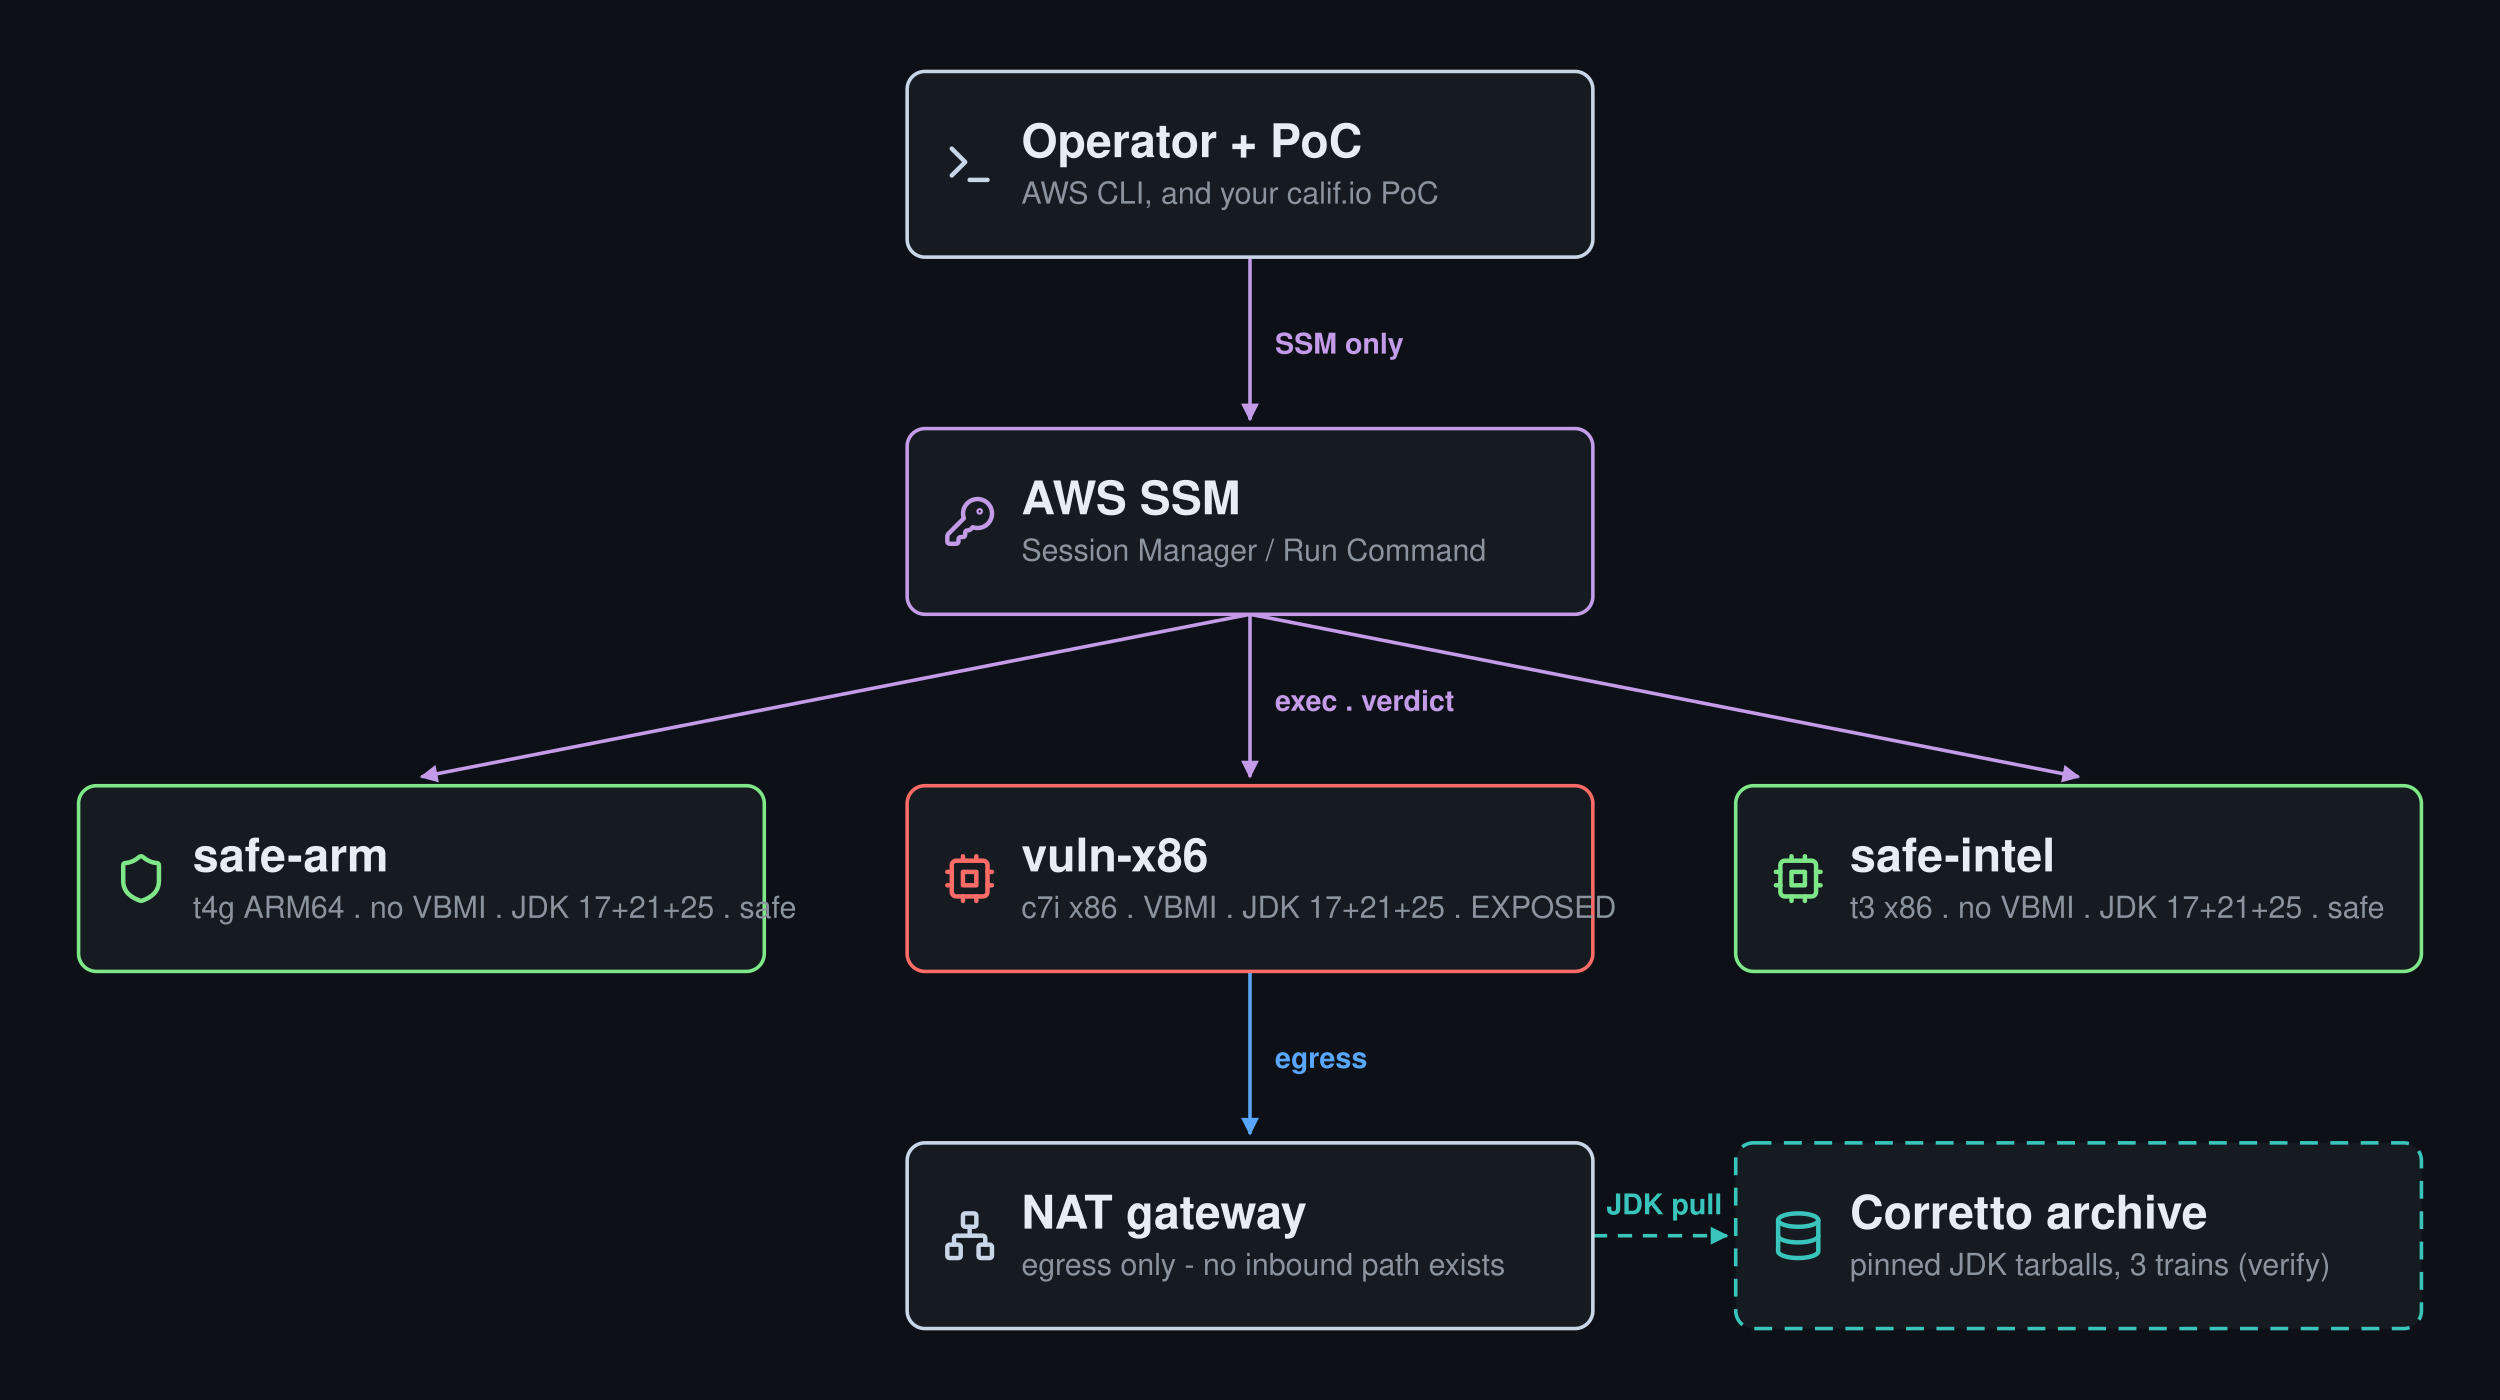
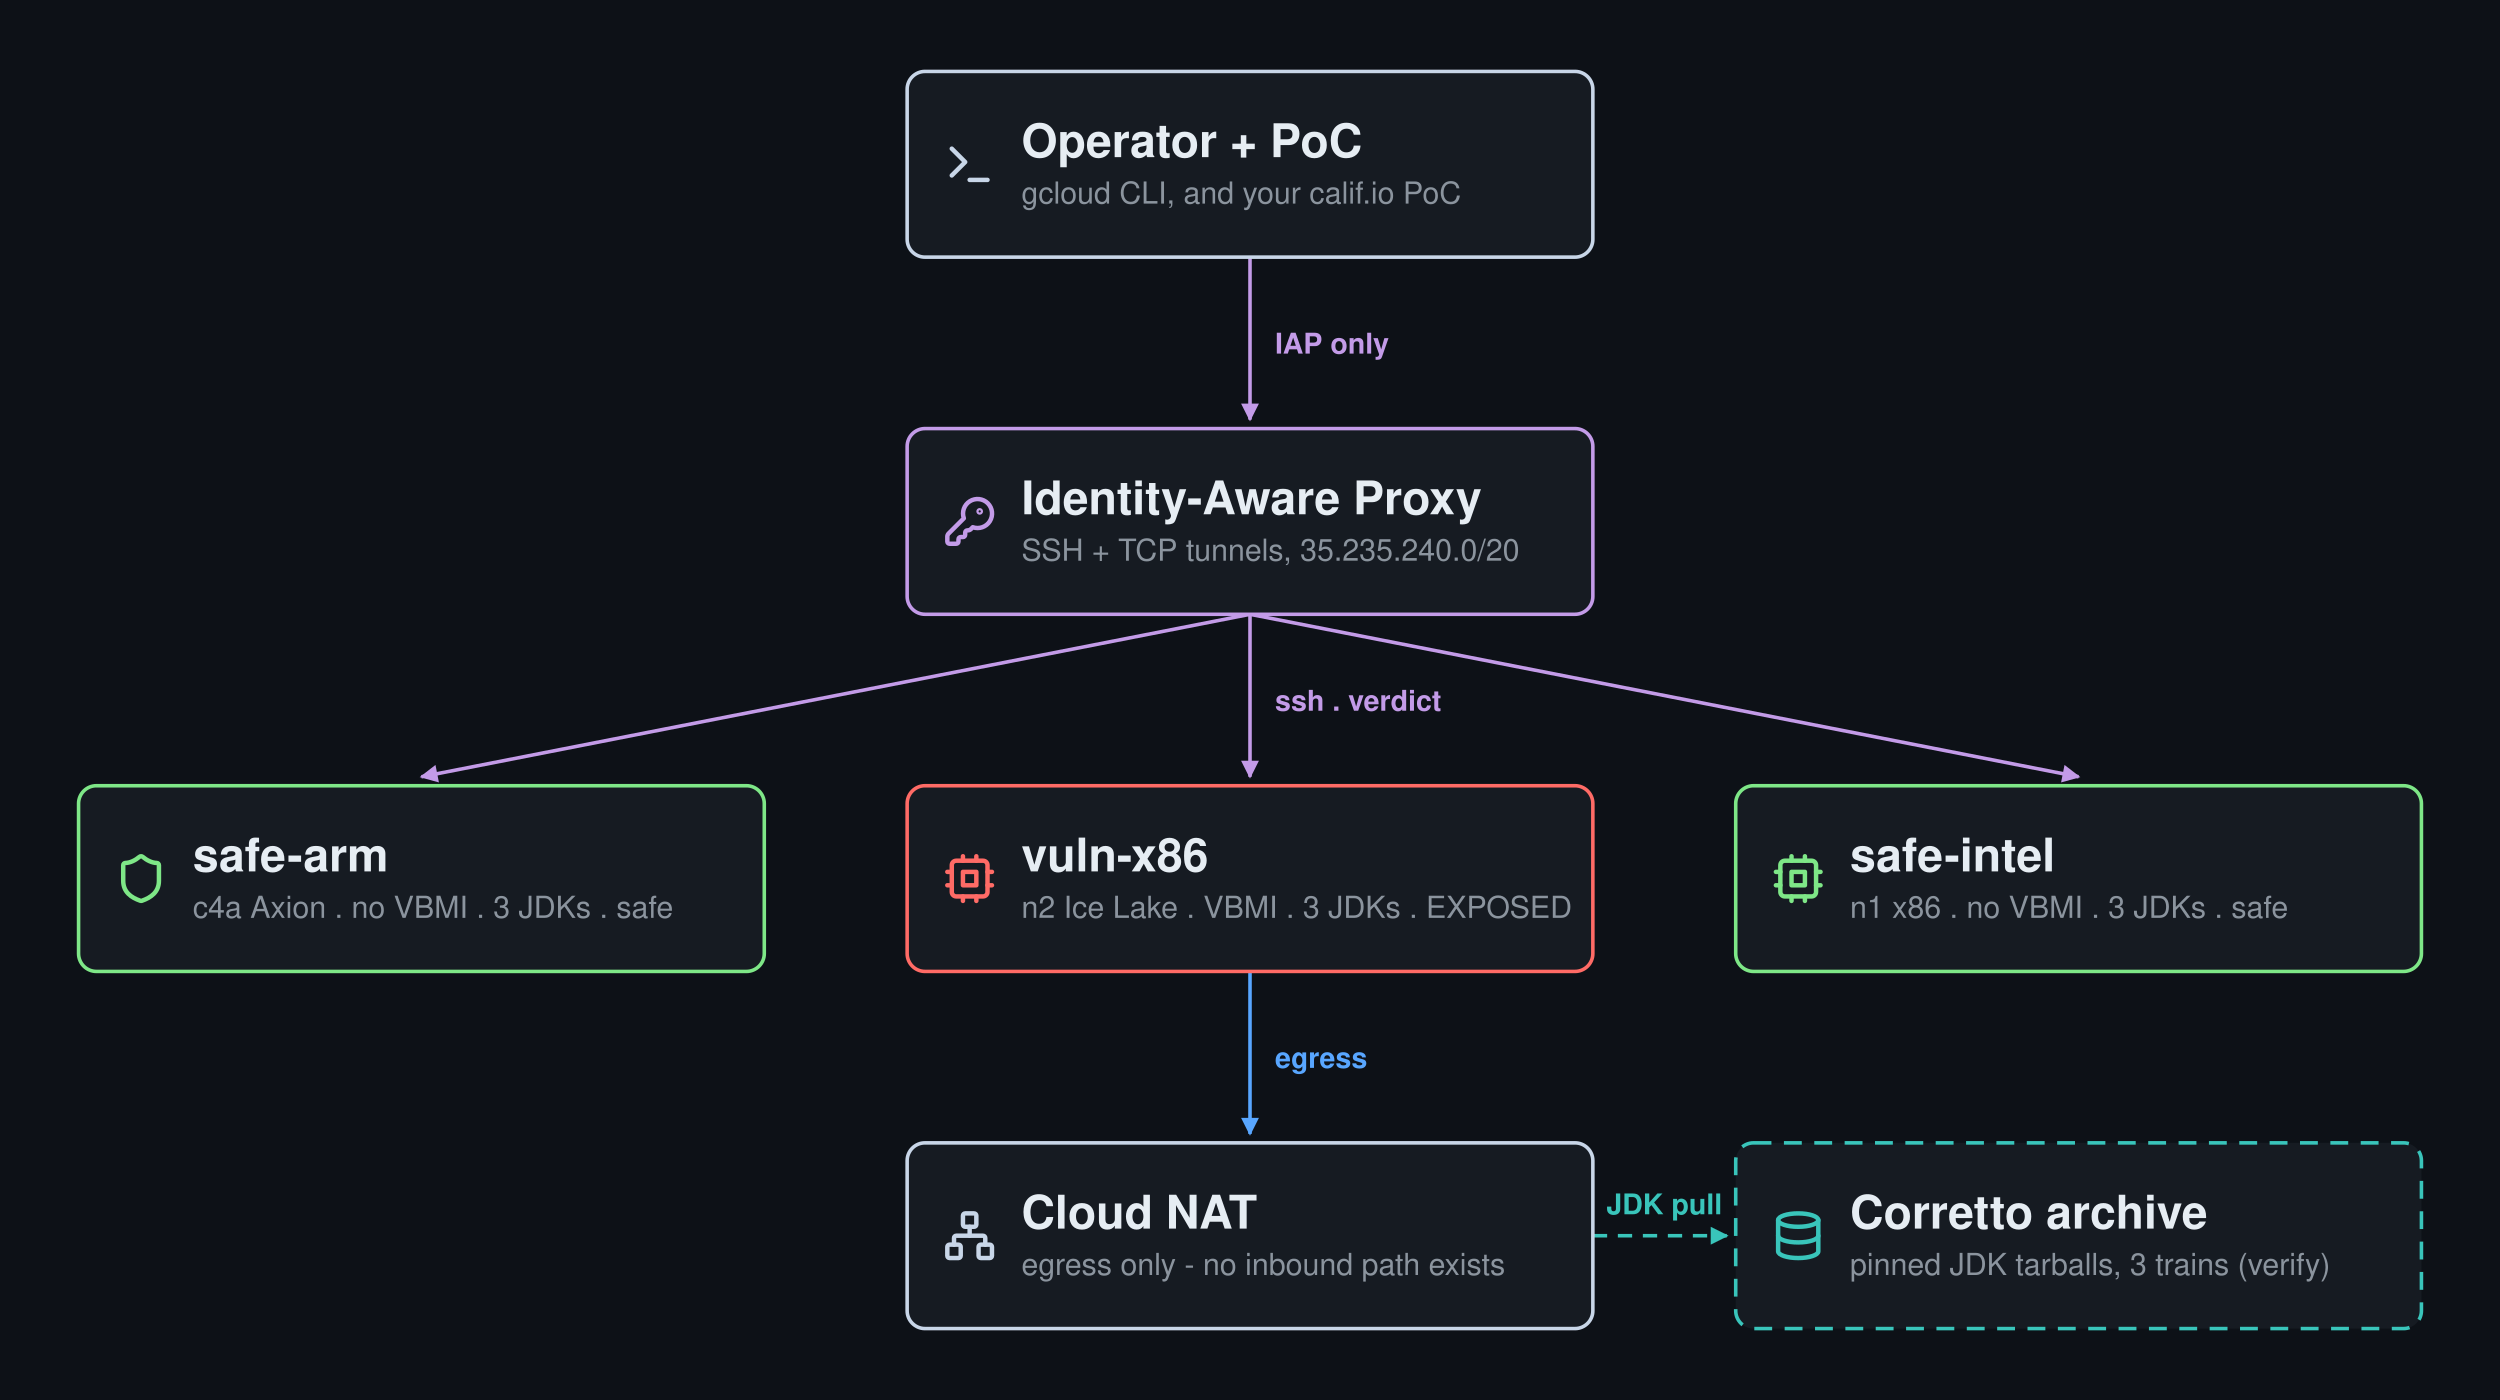
- <svg xmlns="http://www.w3.org/2000/svg" width="1400" height="784" viewBox="0 0 1400 784" role="img" aria-label="The operator, running the AWS CLI and the public calif.io proof of concept, reaches the lab only through AWS SSM - Session Manager and Run Command - because the nodes have no inbound network path. SSM drives three nodes in private subnets, and every node installs all three affected Java trains at once (Corretto 17.0.13, 21.0.13 and 25.0.5), so the detector must judge every installed JDK. One node is EXPOSED: vuln-x86, a c7i x86 instance with the AVX-512 VBMI instruction the vulnerable intrinsic needs, so all three of its JDKs are exposed. The other two run the same three vulnerable JDKs but are immune because neither has AVX-512 VBMI: safe-arm, a t4g Graviton ARM64 instance, and safe-intel, a t3 x86 instance. There is no pre-patched node; patch.sh upgrades all three trains on a node live to flip it from EXPOSED to not exposed. The nodes egress through a NAT gateway to pull pinned JDK tarballs from the Amazon Corretto archive.">
+ <svg xmlns="http://www.w3.org/2000/svg" width="1400" height="784" viewBox="0 0 1400 784" role="img" aria-label="The operator, running the gcloud CLI and the public calif.io proof of concept, reaches the lab only through Google's Identity-Aware Proxy - IAP SSH and TCP tunnels - because the nodes have no external IP and the firewall admits only the IAP range. IAP reaches three nodes on a private subnet, and every node installs all three affected Java trains at once (Corretto 17.0.13, 21.0.13 and 25.0.5), so the detector must judge every installed JDK. One node is EXPOSED: vuln-x86, an n2 Ice Lake x86 instance with the AVX-512 VBMI instruction the vulnerable intrinsic needs, so all three of its JDKs are exposed. The other two run the same three vulnerable JDKs but are immune because neither has AVX-512 VBMI: safe-arm, a c4a Google Axion ARM64 instance, and safe-intel, an n1 x86 instance. There is no pre-patched node; patch.sh upgrades all three trains on a node live to flip it from EXPOSED to not exposed. The nodes egress through Cloud NAT to pull pinned JDK tarballs from the Amazon Corretto archive.">
  <defs>
    <marker id="a_e_in" viewBox="0 0 10 10" refX="9" refY="5" markerWidth="5" markerHeight="5" orient="auto-start-reverse">
      <path d="M0,0 L10,5 L0,10 z" fill="#c39be8" />
    </marker>
    <marker id="a_e_vuln" viewBox="0 0 10 10" refX="9" refY="5" markerWidth="5" markerHeight="5" orient="auto-start-reverse">
      <path d="M0,0 L10,5 L0,10 z" fill="#c39be8" />
    </marker>
    <marker id="a_e_arm" viewBox="0 0 10 10" refX="9" refY="5" markerWidth="5" markerHeight="5" orient="auto-start-reverse">
      <path d="M0,0 L10,5 L0,10 z" fill="#c39be8" />
    </marker>
    <marker id="a_e_intel" viewBox="0 0 10 10" refX="9" refY="5" markerWidth="5" markerHeight="5" orient="auto-start-reverse">
      <path d="M0,0 L10,5 L0,10 z" fill="#c39be8" />
    </marker>
    <marker id="a_e_eg" viewBox="0 0 10 10" refX="9" refY="5" markerWidth="5" markerHeight="5" orient="auto-start-reverse">
      <path d="M0,0 L10,5 L0,10 z" fill="#58a6ff" />
    </marker>
    <marker id="a_e_dl" viewBox="0 0 10 10" refX="9" refY="5" markerWidth="5" markerHeight="5" orient="auto-start-reverse">
      <path d="M0,0 L10,5 L0,10 z" fill="#39c5bb" />
    </marker>
  </defs>
  <rect width="1400" height="784" fill="#0d1117" />
  <path d="M700.0,144 V235" fill="none" stroke="#c39be8" stroke-width="2" marker-end="url(#a_e_in)" />
-   <text x="714.0" y="198.0" text-anchor="start" font-family="-apple-system, BlinkMacSystemFont, Segoe UI, Helvetica, Arial, sans-serif" font-size="16" font-weight="600" fill="#c39be8" stroke="#0d1117" stroke-width="6" paint-order="stroke">SSM only</text>
+   <text x="714.0" y="198.0" text-anchor="start" font-family="-apple-system, BlinkMacSystemFont, Segoe UI, Helvetica, Arial, sans-serif" font-size="16" font-weight="600" fill="#c39be8" stroke="#0d1117" stroke-width="6" paint-order="stroke">IAP only</text>
  <path d="M700.0,344 V435" fill="none" stroke="#c39be8" stroke-width="2" marker-end="url(#a_e_vuln)" />
-   <text x="714.0" y="398.0" text-anchor="start" font-family="-apple-system, BlinkMacSystemFont, Segoe UI, Helvetica, Arial, sans-serif" font-size="16" font-weight="600" fill="#c39be8" stroke="#0d1117" stroke-width="6" paint-order="stroke">exec . verdict</text>
+   <text x="714.0" y="398.0" text-anchor="start" font-family="-apple-system, BlinkMacSystemFont, Segoe UI, Helvetica, Arial, sans-serif" font-size="16" font-weight="600" fill="#c39be8" stroke="#0d1117" stroke-width="6" paint-order="stroke">ssh . verdict</text>
  <path d="M700.0,344 L236.0,435" fill="none" stroke="#c39be8" stroke-width="2" marker-end="url(#a_e_arm)" />
  <path d="M700.0,344 L1164.0,435" fill="none" stroke="#c39be8" stroke-width="2" marker-end="url(#a_e_intel)" />
  <path d="M700.0,544 V635" fill="none" stroke="#58a6ff" stroke-width="2" marker-end="url(#a_e_eg)" />
  <text x="714.0" y="598.0" text-anchor="start" font-family="-apple-system, BlinkMacSystemFont, Segoe UI, Helvetica, Arial, sans-serif" font-size="16" font-weight="600" fill="#58a6ff" stroke="#0d1117" stroke-width="6" paint-order="stroke">egress</text>
  <path d="M892,692.0 H967" fill="none" stroke="#39c5bb" stroke-width="2" stroke-dasharray="8 6" marker-end="url(#a_e_dl)" />
  <text x="932.0" y="680.0" text-anchor="middle" font-family="-apple-system, BlinkMacSystemFont, Segoe UI, Helvetica, Arial, sans-serif" font-size="16" font-weight="600" fill="#39c5bb" stroke="#0d1117" stroke-width="6" paint-order="stroke">JDK pull</text>
  <rect x="508" y="40" width="384" height="104" rx="10" ry="10" fill="#161b22" stroke="#c8d6e8" stroke-width="2" />
  <g transform="translate(528,77.0) scale(1.25)" fill="none" stroke="#c8d6e8" stroke-width="2" stroke-linecap="round" stroke-linejoin="round">
    <polyline points="4 17 10 11 4 5" />
    <line x1="12" x2="20" y1="19" y2="19" />
  </g>
  <text x="572.0" y="88.0" font-family="-apple-system, BlinkMacSystemFont, Segoe UI, Helvetica, Arial, sans-serif" font-size="26" font-weight="600" fill="#e6edf3">Operator + PoC</text>
-   <text x="572.0" y="114.0" font-family="-apple-system, BlinkMacSystemFont, Segoe UI, Helvetica, Arial, sans-serif" font-size="17" fill="#8b949e">AWS CLI, and your calif.io PoC</text>
+   <text x="572.0" y="114.0" font-family="-apple-system, BlinkMacSystemFont, Segoe UI, Helvetica, Arial, sans-serif" font-size="17" fill="#8b949e">gcloud CLI, and your calif.io PoC</text>
  <rect x="508" y="240" width="384" height="104" rx="10" ry="10" fill="#161b22" stroke="#c39be8" stroke-width="2" />
  <g transform="translate(528,277.0) scale(1.25)" fill="none" stroke="#c39be8" stroke-width="2" stroke-linecap="round" stroke-linejoin="round">
    <path d="M2.586 17.414A2 2 0 0 0 2 18.828V21a1 1 0 0 0 1 1h3a1 1 0 0 0 1-1v-1a1 1 0 0 1 1-1h1a1 1 0 0 0 1-1v-1a1 1 0 0 1 1-1h.172a2 2 0 0 0 1.414-.586l.814-.814a6.5 6.5 0 1 0-4-4z" />
    <circle cx="16.5" cy="7.5" r=".5" />
  </g>
-   <text x="572.0" y="288.0" font-family="-apple-system, BlinkMacSystemFont, Segoe UI, Helvetica, Arial, sans-serif" font-size="26" font-weight="600" fill="#e6edf3">AWS SSM</text>
-   <text x="572.0" y="314.0" font-family="-apple-system, BlinkMacSystemFont, Segoe UI, Helvetica, Arial, sans-serif" font-size="17" fill="#8b949e">Session Manager / Run Command</text>
+   <text x="572.0" y="288.0" font-family="-apple-system, BlinkMacSystemFont, Segoe UI, Helvetica, Arial, sans-serif" font-size="26" font-weight="600" fill="#e6edf3">Identity-Aware Proxy</text>
+   <text x="572.0" y="314.0" font-family="-apple-system, BlinkMacSystemFont, Segoe UI, Helvetica, Arial, sans-serif" font-size="17" fill="#8b949e">SSH + TCP tunnels, 35.235.240.0/20</text>
  <rect x="508" y="440" width="384" height="104" rx="10" ry="10" fill="#161b22" stroke="#ff6b66" stroke-width="2" />
  <g transform="translate(528,477.0) scale(1.25)" fill="none" stroke="#ff6b66" stroke-width="2" stroke-linecap="round" stroke-linejoin="round">
    <rect x="4" y="4" width="16" height="16" rx="2" />
    <rect x="9" y="9" width="6" height="6" />
    <path d="M15 2v2" />
    <path d="M15 20v2" />
    <path d="M2 15h2" />
    <path d="M2 9h2" />
    <path d="M20 15h2" />
    <path d="M20 9h2" />
    <path d="M9 2v2" />
    <path d="M9 20v2" />
  </g>
  <text x="572.0" y="488.0" font-family="-apple-system, BlinkMacSystemFont, Segoe UI, Helvetica, Arial, sans-serif" font-size="26" font-weight="600" fill="#e6edf3">vuln-x86</text>
-   <text x="572.0" y="514.0" font-family="-apple-system, BlinkMacSystemFont, Segoe UI, Helvetica, Arial, sans-serif" font-size="17" fill="#8b949e">c7i x86 . VBMI . JDK 17+21+25 . EXPOSED</text>
+   <text x="572.0" y="514.0" font-family="-apple-system, BlinkMacSystemFont, Segoe UI, Helvetica, Arial, sans-serif" font-size="17" fill="#8b949e">n2 Ice Lake . VBMI . 3 JDKs . EXPOSED</text>
  <rect x="44" y="440" width="384" height="104" rx="10" ry="10" fill="#161b22" stroke="#7ee787" stroke-width="2" />
  <g transform="translate(64,477.0) scale(1.25)" fill="none" stroke="#7ee787" stroke-width="2" stroke-linecap="round" stroke-linejoin="round">
    <path d="M20 13c0 5-3.5 7.5-7.66 8.95a1 1 0 0 1-.67-.01C7.5 20.5 4 18 4 13V6a1 1 0 0 1 1-1c2 0 4.5-1.2 6.24-2.72a1.17 1.17 0 0 1 1.52 0C14.51 3.81 17 5 19 5a1 1 0 0 1 1 1z" />
  </g>
  <text x="108.0" y="488.0" font-family="-apple-system, BlinkMacSystemFont, Segoe UI, Helvetica, Arial, sans-serif" font-size="26" font-weight="600" fill="#e6edf3">safe-arm</text>
-   <text x="108.0" y="514.0" font-family="-apple-system, BlinkMacSystemFont, Segoe UI, Helvetica, Arial, sans-serif" font-size="17" fill="#8b949e">t4g ARM64 . no VBMI . JDK 17+21+25 . safe</text>
+   <text x="108.0" y="514.0" font-family="-apple-system, BlinkMacSystemFont, Segoe UI, Helvetica, Arial, sans-serif" font-size="17" fill="#8b949e">c4a Axion . no VBMI . 3 JDKs . safe</text>
  <rect x="972" y="440" width="384" height="104" rx="10" ry="10" fill="#161b22" stroke="#7ee787" stroke-width="2" />
  <g transform="translate(992,477.0) scale(1.25)" fill="none" stroke="#7ee787" stroke-width="2" stroke-linecap="round" stroke-linejoin="round">
    <rect x="4" y="4" width="16" height="16" rx="2" />
    <rect x="9" y="9" width="6" height="6" />
    <path d="M15 2v2" />
    <path d="M15 20v2" />
    <path d="M2 15h2" />
    <path d="M2 9h2" />
    <path d="M20 15h2" />
    <path d="M20 9h2" />
    <path d="M9 2v2" />
    <path d="M9 20v2" />
  </g>
  <text x="1036.0" y="488.0" font-family="-apple-system, BlinkMacSystemFont, Segoe UI, Helvetica, Arial, sans-serif" font-size="26" font-weight="600" fill="#e6edf3">safe-intel</text>
-   <text x="1036.0" y="514.0" font-family="-apple-system, BlinkMacSystemFont, Segoe UI, Helvetica, Arial, sans-serif" font-size="17" fill="#8b949e">t3 x86 . no VBMI . JDK 17+21+25 . safe</text>
+   <text x="1036.0" y="514.0" font-family="-apple-system, BlinkMacSystemFont, Segoe UI, Helvetica, Arial, sans-serif" font-size="17" fill="#8b949e">n1 x86 . no VBMI . 3 JDKs . safe</text>
  <rect x="508" y="640" width="384" height="104" rx="10" ry="10" fill="#161b22" stroke="#c8d6e8" stroke-width="2" />
  <g transform="translate(528,677.0) scale(1.25)" fill="none" stroke="#c8d6e8" stroke-width="2" stroke-linecap="round" stroke-linejoin="round">
    <rect x="16" y="16" width="6" height="6" rx="1" />
    <rect x="2" y="16" width="6" height="6" rx="1" />
    <rect x="9" y="2" width="6" height="6" rx="1" />
    <path d="M5 16v-3a1 1 0 0 1 1-1h12a1 1 0 0 1 1 1v3" />
    <path d="M12 12V8" />
  </g>
-   <text x="572.0" y="688.0" font-family="-apple-system, BlinkMacSystemFont, Segoe UI, Helvetica, Arial, sans-serif" font-size="26" font-weight="600" fill="#e6edf3">NAT gateway</text>
+   <text x="572.0" y="688.0" font-family="-apple-system, BlinkMacSystemFont, Segoe UI, Helvetica, Arial, sans-serif" font-size="26" font-weight="600" fill="#e6edf3">Cloud NAT</text>
  <text x="572.0" y="714.0" font-family="-apple-system, BlinkMacSystemFont, Segoe UI, Helvetica, Arial, sans-serif" font-size="17" fill="#8b949e">egress only - no inbound path exists</text>
  <rect x="972" y="640" width="384" height="104" rx="10" ry="10" fill="#161b22" stroke="#39c5bb" stroke-width="2" stroke-dasharray="10 7" />
  <g transform="translate(992,677.0) scale(1.25)" fill="none" stroke="#39c5bb" stroke-width="2" stroke-linecap="round" stroke-linejoin="round">
    <ellipse cx="12" cy="5" rx="9" ry="3" />
    <path d="M3 5V19A9 3 0 0 0 21 19V5" />
    <path d="M3 12A9 3 0 0 0 21 12" />
  </g>
  <text x="1036.0" y="688.0" font-family="-apple-system, BlinkMacSystemFont, Segoe UI, Helvetica, Arial, sans-serif" font-size="26" font-weight="600" fill="#e6edf3">Corretto archive</text>
  <text x="1036.0" y="714.0" font-family="-apple-system, BlinkMacSystemFont, Segoe UI, Helvetica, Arial, sans-serif" font-size="17" fill="#8b949e">pinned JDK tarballs, 3 trains (verify)</text>
</svg>
